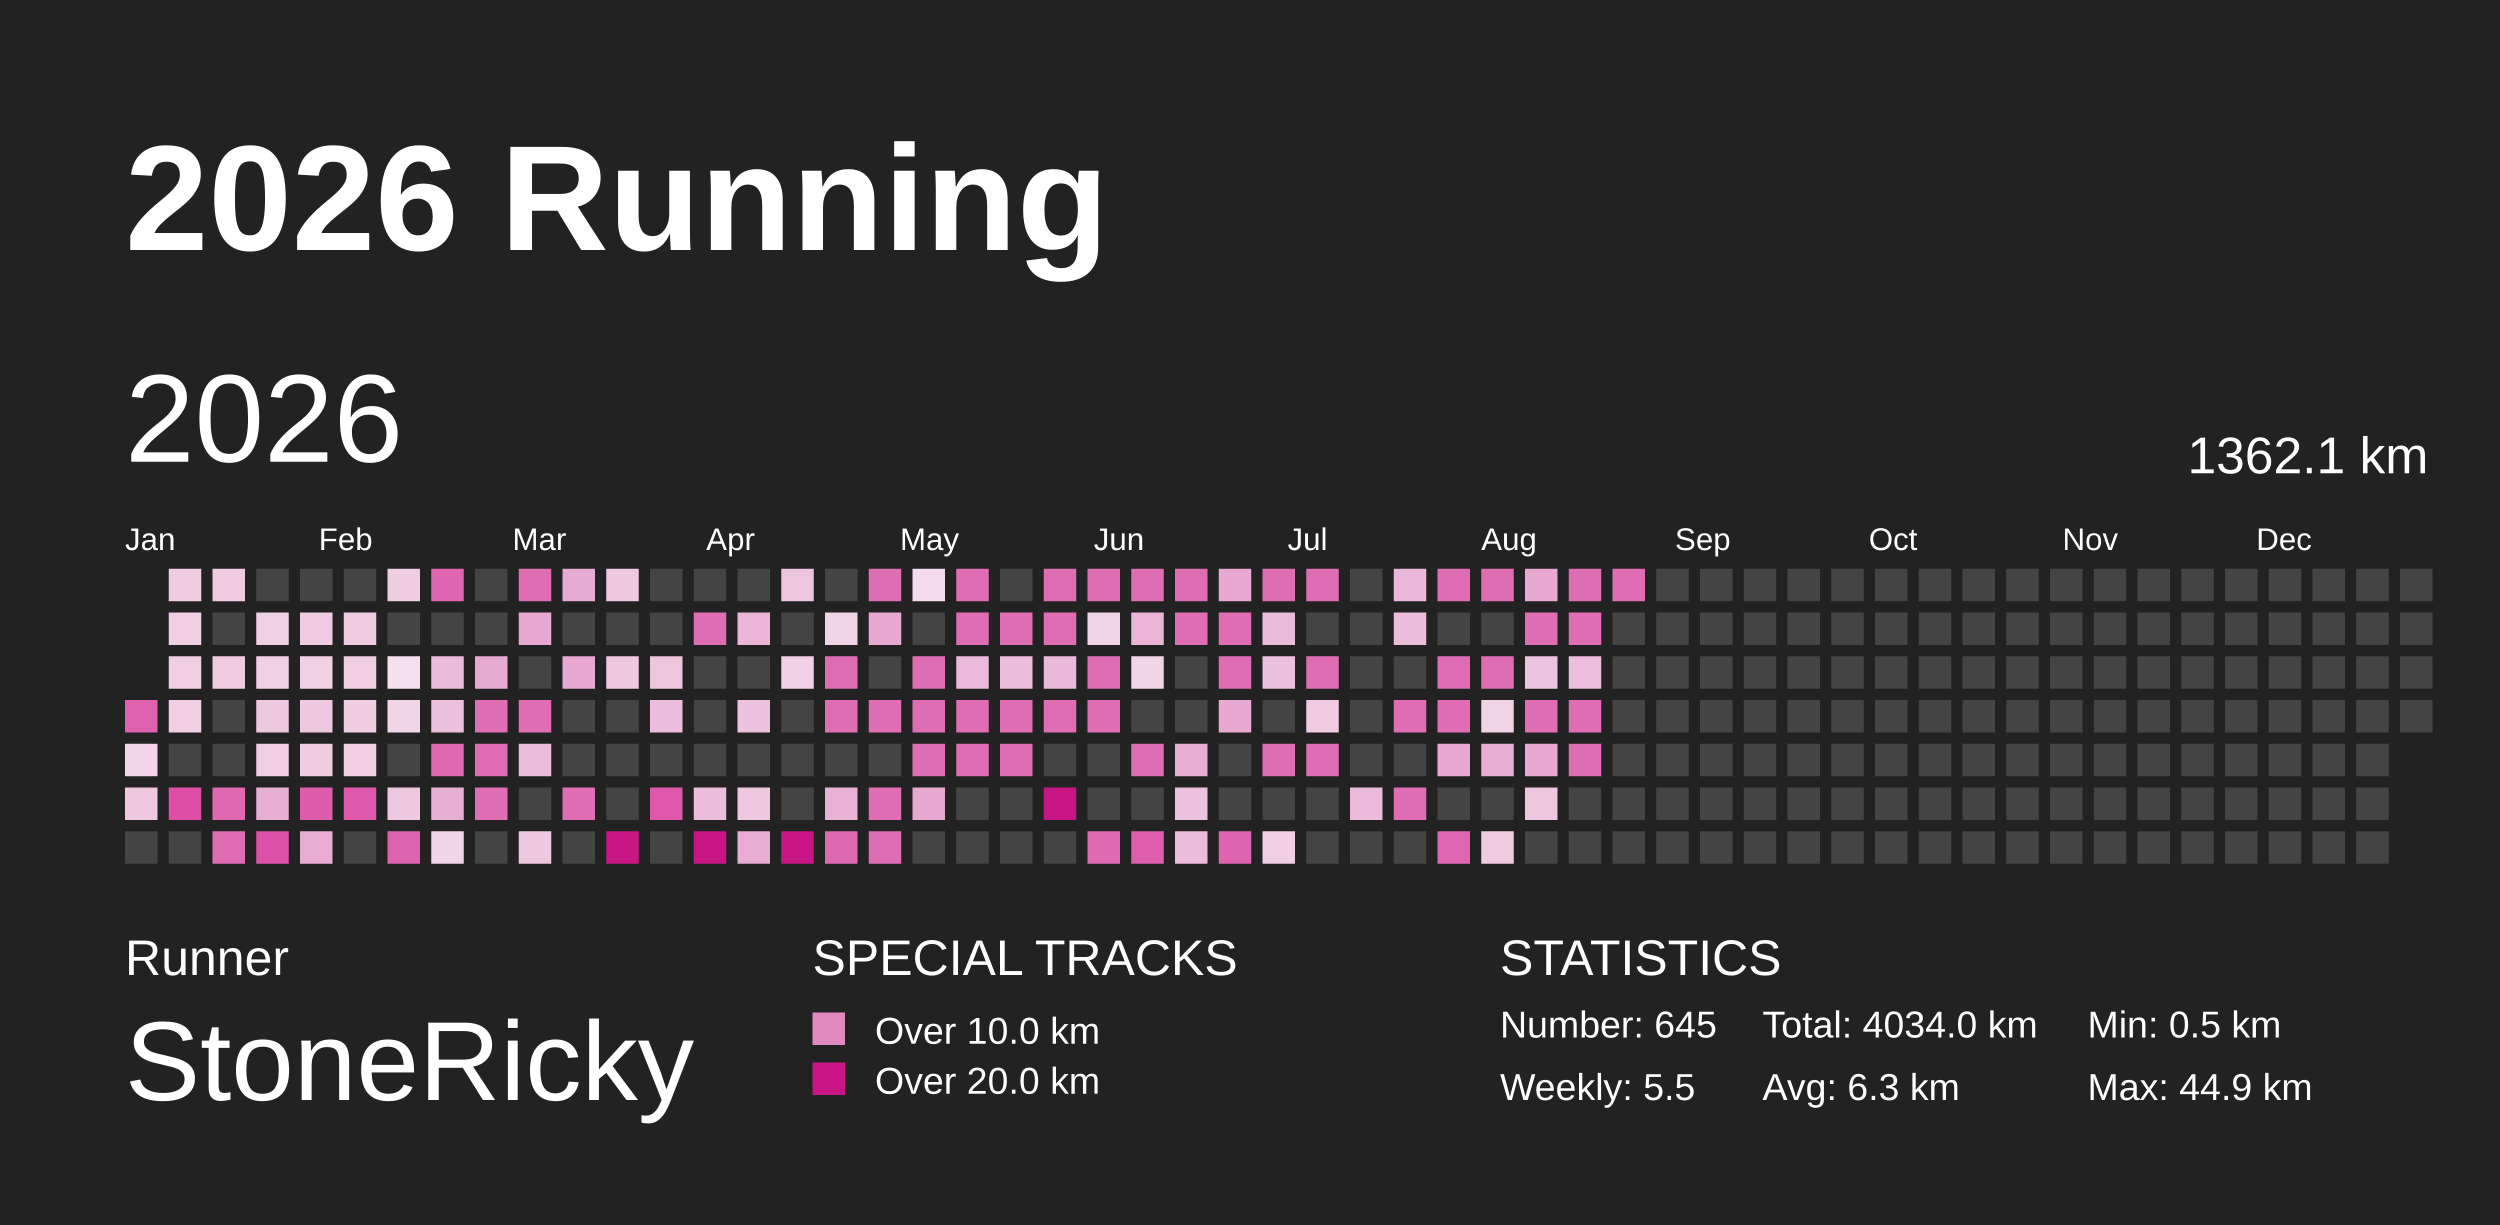
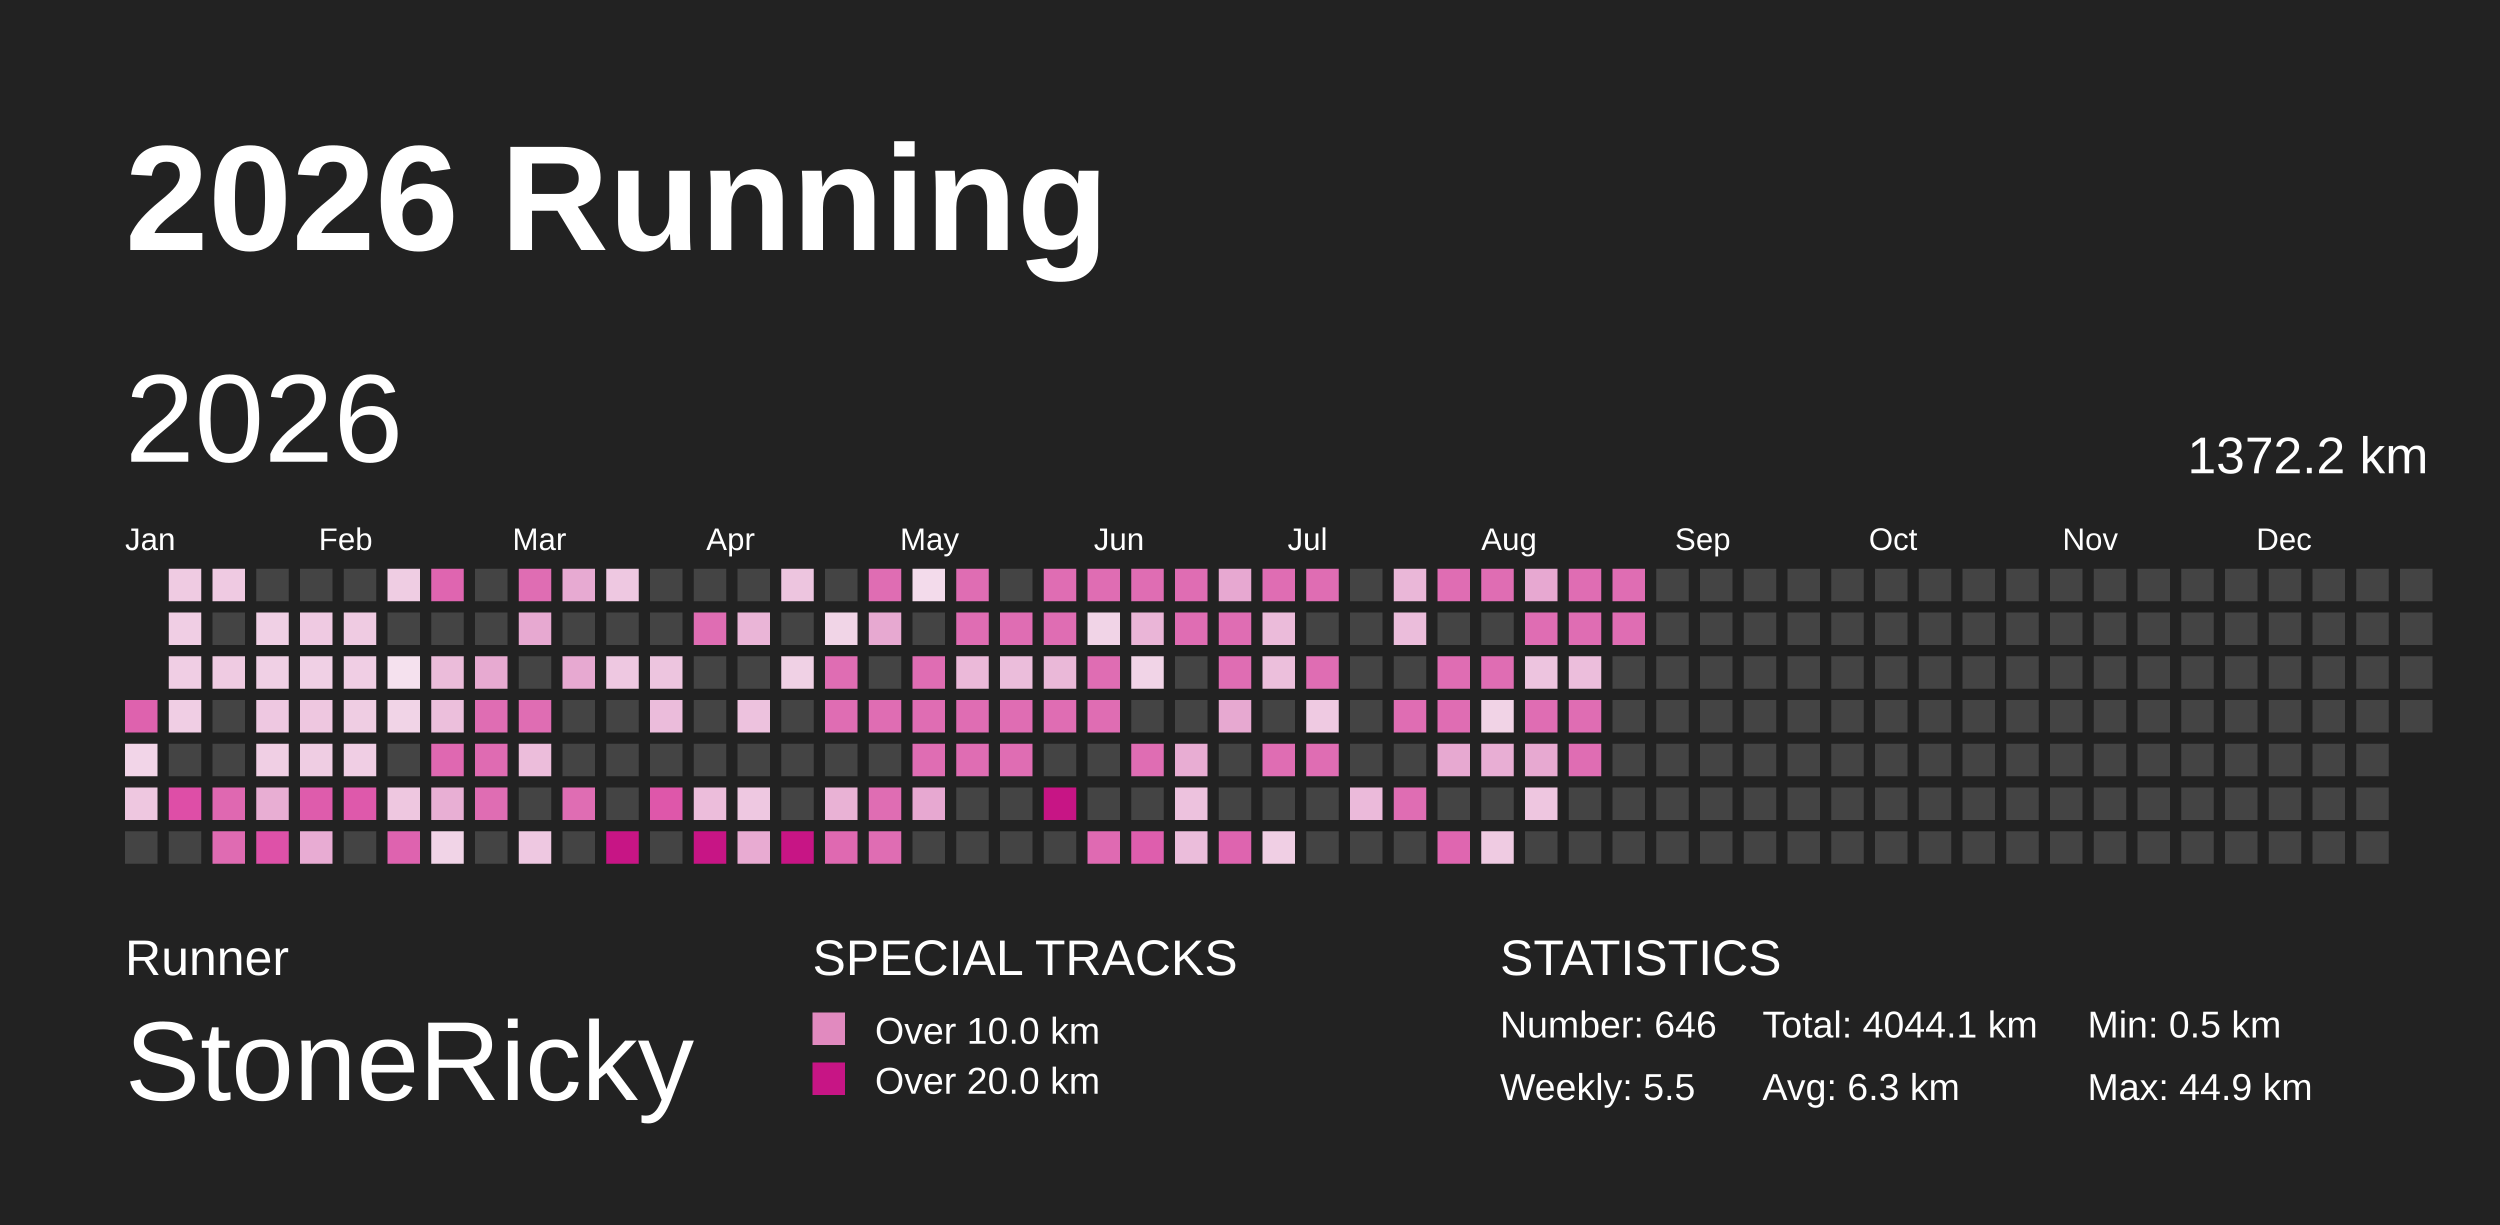
<svg xmlns="http://www.w3.org/2000/svg" baseProfile="full" height="98mm" version="1.1" viewBox="0,0,200,98" width="200mm">
  <defs>
    <pattern height="2" id="indoor-stripe" patternUnits="userSpaceOnUse" width="2">
      <line stroke="white" stroke-opacity="0.45" stroke-width="0.5" x1="0" x2="2" y1="2" y2="0" />
    </pattern>
  </defs>
  <rect fill="#222222" height="98" width="200" x="0" y="0" />
  <text fill="#FFFFFF" style="font-size:12px; font-family:Arial; font-weight:bold;" x="10" y="20">2026 Running</text>
  <text fill="#FFFFFF" style="font-size:4px; font-family:Arial" x="10" y="78">Runner</text>
  <text fill="#FFFFFF" style="font-size:9px; font-family:Arial" x="10" y="88">StoneRicky</text>
  <text fill="#FFFFFF" style="font-size:4px; font-family:Arial" x="65" y="78">SPECIAL TRACKS</text>
  <rect fill="#E18ABF" height="2.6" width="2.6" x="65" y="81" />
  <text fill="#FFFFFF" style="font-size:3px; font-family:Arial" x="70" y="83.5">Over 10.0 km</text>
  <rect fill="#C71585" height="2.6" width="2.6" x="65" y="85" />
  <text fill="#FFFFFF" style="font-size:3px; font-family:Arial" x="70" y="87.5">Over 20.0 km</text>
  <text fill="#FFFFFF" style="font-size:4px; font-family:Arial" x="120" y="78">STATISTICS</text>
-   <text fill="#FFFFFF" style="font-size:3px; font-family:Arial" x="120" y="83">Number: 645</text>
+   <text fill="#FFFFFF" style="font-size:3px; font-family:Arial" x="120" y="83">Number: 646</text>
  <text fill="#FFFFFF" style="font-size:3px; font-family:Arial" x="120" y="88">Weekly: 5.5</text>
-   <text fill="#FFFFFF" style="font-size:3px; font-family:Arial" x="141" y="83">Total: 4034.0 km</text>
+   <text fill="#FFFFFF" style="font-size:3px; font-family:Arial" x="141" y="83">Total: 4044.1 km</text>
  <text fill="#FFFFFF" style="font-size:3px; font-family:Arial" x="141" y="88">Avg: 6.3 km</text>
  <text fill="#FFFFFF" style="font-size:3px; font-family:Arial" x="167" y="83">Min: 0.5 km</text>
  <text fill="#FFFFFF" style="font-size:3px; font-family:Arial" x="167" y="88">Max: 44.9 km</text>
  <text dominant-baseline="hanging" fill="#FFFFFF" style="font-size:10.0px; font-family:Arial;" x="10" y="30">2026</text>
-   <text dominant-baseline="hanging" fill="#FFFFFF" style="font-size:4.125px; font-family:Arial;" x="175" y="35">1362.1 km</text>
+   <text dominant-baseline="hanging" fill="#FFFFFF" style="font-size:4.125px; font-family:Arial;" x="175" y="35">1372.2 km</text>
  <text fill="#FFFFFF" style="font-size:2.5px; font-family:Arial" x="10.0" y="44">Jan</text>
  <text fill="#FFFFFF" style="font-size:2.5px; font-family:Arial" x="25.5" y="44">Feb</text>
  <text fill="#FFFFFF" style="font-size:2.5px; font-family:Arial" x="41.0" y="44">Mar</text>
  <text fill="#FFFFFF" style="font-size:2.5px; font-family:Arial" x="56.5" y="44">Apr</text>
  <text fill="#FFFFFF" style="font-size:2.5px; font-family:Arial" x="72.0" y="44">May</text>
  <text fill="#FFFFFF" style="font-size:2.5px; font-family:Arial" x="87.5" y="44">Jun</text>
  <text fill="#FFFFFF" style="font-size:2.5px; font-family:Arial" x="103.0" y="44">Jul</text>
  <text fill="#FFFFFF" style="font-size:2.5px; font-family:Arial" x="118.5" y="44">Aug</text>
  <text fill="#FFFFFF" style="font-size:2.5px; font-family:Arial" x="134.0" y="44">Sep</text>
  <text fill="#FFFFFF" style="font-size:2.5px; font-family:Arial" x="149.5" y="44">Oct</text>
  <text fill="#FFFFFF" style="font-size:2.5px; font-family:Arial" x="165.0" y="44">Nov</text>
  <text fill="#FFFFFF" style="font-size:2.5px; font-family:Arial" x="180.5" y="44">Dec</text>
  <rect fill="#de62ae" height="2.6" width="2.6" x="10.0" y="56.0" />
  <rect fill="#f2d5e8" height="2.6" width="2.6" x="10.0" y="59.5" />
  <rect fill="#eec7e0" height="2.6" width="2.6" x="10.0" y="63.0" />
  <rect fill="#444444" height="2.6" width="2.6" x="10.0" y="66.5" />
  <rect fill="#efcbe2" height="2.6" width="2.6" x="13.5" y="45.5" />
  <rect fill="#f0cee4" height="2.6" width="2.6" x="13.5" y="49.0" />
  <rect fill="#f0cee4" height="2.6" width="2.6" x="13.5" y="52.5" />
  <rect fill="#f0cee4" height="2.6" width="2.6" x="13.5" y="56.0" />
  <rect fill="#444444" height="2.6" width="2.6" x="13.5" y="59.5" />
  <rect fill="#de4ea7" height="2.6" width="2.6" x="13.5" y="63.0" />
  <rect fill="#444444" height="2.6" width="2.6" x="13.5" y="66.5" />
  <rect fill="#efcae2" height="2.6" width="2.6" x="17.0" y="45.5" />
  <rect fill="#444444" height="2.6" width="2.6" x="17.0" y="49.0" />
  <rect fill="#efcbe2" height="2.6" width="2.6" x="17.0" y="52.5" />
  <rect fill="#444444" height="2.6" width="2.6" x="17.0" y="56.0" />
  <rect fill="#444444" height="2.6" width="2.6" x="17.0" y="59.5" />
  <rect fill="#df68b1" height="2.6" width="2.6" x="17.0" y="63.0" />
  <rect fill="#df6bb2" height="2.6" width="2.6" x="17.0" y="66.5" />
  <rect fill="#444444" height="2.6" width="2.6" x="20.5" y="45.5" />
  <rect fill="#f0d0e5" height="2.6" width="2.6" x="20.5" y="49.0" />
  <rect fill="#f0d0e5" height="2.6" width="2.6" x="20.5" y="52.5" />
  <rect fill="#eec8e1" height="2.6" width="2.6" x="20.5" y="56.0" />
  <rect fill="#f0cfe4" height="2.6" width="2.6" x="20.5" y="59.5" />
  <rect fill="#e8aed3" height="2.6" width="2.6" x="20.5" y="63.0" />
  <rect fill="#de51a8" height="2.6" width="2.6" x="20.5" y="66.5" />
  <rect fill="#444444" height="2.6" width="2.6" x="24.0" y="45.5" />
  <rect fill="#efcae2" height="2.6" width="2.6" x="24.0" y="49.0" />
  <rect fill="#f0d0e5" height="2.6" width="2.6" x="24.0" y="52.5" />
  <rect fill="#eec7e0" height="2.6" width="2.6" x="24.0" y="56.0" />
  <rect fill="#efcde3" height="2.6" width="2.6" x="24.0" y="59.5" />
  <rect fill="#de5cac" height="2.6" width="2.6" x="24.0" y="63.0" />
  <rect fill="#e8acd3" height="2.6" width="2.6" x="24.0" y="66.5" />
  <rect fill="#444444" height="2.6" width="2.6" x="27.5" y="45.5" />
  <rect fill="#efcbe2" height="2.6" width="2.6" x="27.5" y="49.0" />
  <rect fill="#f0cee4" height="2.6" width="2.6" x="27.5" y="52.5" />
  <rect fill="#efcde3" height="2.6" width="2.6" x="27.5" y="56.0" />
  <rect fill="#f0cee4" height="2.6" width="2.6" x="27.5" y="59.5" />
  <rect fill="#de59ab" height="2.6" width="2.6" x="27.5" y="63.0" />
  <rect fill="#444444" height="2.6" width="2.6" x="27.5" y="66.5" />
  <rect fill="#efcde3" height="2.6" width="2.6" x="31.0" y="45.5" />
  <rect fill="#444444" height="2.6" width="2.6" x="31.0" y="49.0" />
  <rect fill="#f5e1ee" height="2.6" width="2.6" x="31.0" y="52.5" />
  <rect fill="#f1d4e7" height="2.6" width="2.6" x="31.0" y="56.0" />
  <rect fill="#444444" height="2.6" width="2.6" x="31.0" y="59.5" />
  <rect fill="#eec7e0" height="2.6" width="2.6" x="31.0" y="63.0" />
  <rect fill="#de63af" height="2.6" width="2.6" x="31.0" y="66.5" />
  <rect fill="#df65b0" height="2.6" width="2.6" x="34.5" y="45.5" />
  <rect fill="#444444" height="2.6" width="2.6" x="34.5" y="49.0" />
  <rect fill="#ebbcda" height="2.6" width="2.6" x="34.5" y="52.5" />
  <rect fill="#ecbfdc" height="2.6" width="2.6" x="34.5" y="56.0" />
  <rect fill="#df68b1" height="2.6" width="2.6" x="34.5" y="59.5" />
  <rect fill="#e8afd4" height="2.6" width="2.6" x="34.5" y="63.0" />
  <rect fill="#f1d4e7" height="2.6" width="2.6" x="34.5" y="66.5" />
  <rect fill="#444444" height="2.6" width="2.6" x="38.0" y="45.5" />
  <rect fill="#444444" height="2.6" width="2.6" x="38.0" y="49.0" />
  <rect fill="#e7aad1" height="2.6" width="2.6" x="38.0" y="52.5" />
  <rect fill="#df6db3" height="2.6" width="2.6" x="38.0" y="56.0" />
  <rect fill="#df6bb2" height="2.6" width="2.6" x="38.0" y="59.5" />
  <rect fill="#df6db3" height="2.6" width="2.6" x="38.0" y="63.0" />
  <rect fill="#444444" height="2.6" width="2.6" x="38.0" y="66.5" />
  <rect fill="#df6db3" height="2.6" width="2.6" x="41.5" y="45.5" />
  <rect fill="#e7a9d1" height="2.6" width="2.6" x="41.5" y="49.0" />
  <rect fill="#444444" height="2.6" width="2.6" x="41.5" y="52.5" />
  <rect fill="#df6db3" height="2.6" width="2.6" x="41.5" y="56.0" />
  <rect fill="#ecbddb" height="2.6" width="2.6" x="41.5" y="59.5" />
  <rect fill="#444444" height="2.6" width="2.6" x="41.5" y="63.0" />
  <rect fill="#eec8e1" height="2.6" width="2.6" x="41.5" y="66.5" />
  <rect fill="#e7aad2" height="2.6" width="2.6" x="45.0" y="45.5" />
  <rect fill="#444444" height="2.6" width="2.6" x="45.0" y="49.0" />
  <rect fill="#e7a9d1" height="2.6" width="2.6" x="45.0" y="52.5" />
  <rect fill="#444444" height="2.6" width="2.6" x="45.0" y="56.0" />
  <rect fill="#444444" height="2.6" width="2.6" x="45.0" y="59.5" />
  <rect fill="#df6db3" height="2.6" width="2.6" x="45.0" y="63.0" />
  <rect fill="#444444" height="2.6" width="2.6" x="45.0" y="66.5" />
  <rect fill="#eec8e1" height="2.6" width="2.6" x="48.5" y="45.5" />
  <rect fill="#444444" height="2.6" width="2.6" x="48.5" y="49.0" />
  <rect fill="#eec8e1" height="2.6" width="2.6" x="48.5" y="52.5" />
  <rect fill="#444444" height="2.6" width="2.6" x="48.5" y="56.0" />
  <rect fill="#444444" height="2.6" width="2.6" x="48.5" y="59.5" />
  <rect fill="#444444" height="2.6" width="2.6" x="48.5" y="63.0" />
  <rect fill="#C71585" height="2.6" width="2.6" x="48.5" y="66.5" />
  <rect fill="#444444" height="2.6" width="2.6" x="52.0" y="45.5" />
  <rect fill="#444444" height="2.6" width="2.6" x="52.0" y="49.0" />
  <rect fill="#edc5df" height="2.6" width="2.6" x="52.0" y="52.5" />
  <rect fill="#ebbcdb" height="2.6" width="2.6" x="52.0" y="56.0" />
  <rect fill="#444444" height="2.6" width="2.6" x="52.0" y="59.5" />
  <rect fill="#de57aa" height="2.6" width="2.6" x="52.0" y="63.0" />
  <rect fill="#444444" height="2.6" width="2.6" x="52.0" y="66.5" />
  <rect fill="#444444" height="2.6" width="2.6" x="55.5" y="45.5" />
  <rect fill="#df6db3" height="2.6" width="2.6" x="55.5" y="49.0" />
  <rect fill="#444444" height="2.6" width="2.6" x="55.5" y="52.5" />
  <rect fill="#444444" height="2.6" width="2.6" x="55.5" y="56.0" />
  <rect fill="#444444" height="2.6" width="2.6" x="55.5" y="59.5" />
  <rect fill="#ecbddb" height="2.6" width="2.6" x="55.5" y="63.0" />
  <rect fill="#C71585" height="2.6" width="2.6" x="55.5" y="66.5" />
  <rect fill="#444444" height="2.6" width="2.6" x="59.0" y="45.5" />
  <rect fill="#eab5d7" height="2.6" width="2.6" x="59.0" y="49.0" />
  <rect fill="#444444" height="2.6" width="2.6" x="59.0" y="52.5" />
  <rect fill="#edc2de" height="2.6" width="2.6" x="59.0" y="56.0" />
  <rect fill="#444444" height="2.6" width="2.6" x="59.0" y="59.5" />
  <rect fill="#eec8e1" height="2.6" width="2.6" x="59.0" y="63.0" />
  <rect fill="#e8abd2" height="2.6" width="2.6" x="59.0" y="66.5" />
  <rect fill="#edc5df" height="2.6" width="2.6" x="62.5" y="45.5" />
  <rect fill="#444444" height="2.6" width="2.6" x="62.5" y="49.0" />
  <rect fill="#f0d1e5" height="2.6" width="2.6" x="62.5" y="52.5" />
  <rect fill="#444444" height="2.6" width="2.6" x="62.5" y="56.0" />
  <rect fill="#444444" height="2.6" width="2.6" x="62.5" y="59.5" />
  <rect fill="#444444" height="2.6" width="2.6" x="62.5" y="63.0" />
  <rect fill="#C71585" height="2.6" width="2.6" x="62.5" y="66.5" />
  <rect fill="#444444" height="2.6" width="2.6" x="66.0" y="45.5" />
  <rect fill="#f1d5e7" height="2.6" width="2.6" x="66.0" y="49.0" />
  <rect fill="#df6db3" height="2.6" width="2.6" x="66.0" y="52.5" />
  <rect fill="#df6db3" height="2.6" width="2.6" x="66.0" y="56.0" />
  <rect fill="#444444" height="2.6" width="2.6" x="66.0" y="59.5" />
  <rect fill="#e9b2d5" height="2.6" width="2.6" x="66.0" y="63.0" />
  <rect fill="#df69b1" height="2.6" width="2.6" x="66.0" y="66.5" />
  <rect fill="#df6db3" height="2.6" width="2.6" x="69.5" y="45.5" />
  <rect fill="#e7a9d1" height="2.6" width="2.6" x="69.5" y="49.0" />
  <rect fill="#444444" height="2.6" width="2.6" x="69.5" y="52.5" />
  <rect fill="#df6db3" height="2.6" width="2.6" x="69.5" y="56.0" />
  <rect fill="#444444" height="2.6" width="2.6" x="69.5" y="59.5" />
  <rect fill="#df6db3" height="2.6" width="2.6" x="69.5" y="63.0" />
  <rect fill="#df6db3" height="2.6" width="2.6" x="69.5" y="66.5" />
  <rect fill="#f3dbeb" height="2.6" width="2.6" x="73.0" y="45.5" />
  <rect fill="#444444" height="2.6" width="2.6" x="73.0" y="49.0" />
  <rect fill="#df6db3" height="2.6" width="2.6" x="73.0" y="52.5" />
  <rect fill="#df6db3" height="2.6" width="2.6" x="73.0" y="56.0" />
  <rect fill="#df6db3" height="2.6" width="2.6" x="73.0" y="59.5" />
  <rect fill="#e7a8d1" height="2.6" width="2.6" x="73.0" y="63.0" />
  <rect fill="#444444" height="2.6" width="2.6" x="73.0" y="66.5" />
  <rect fill="#df6db3" height="2.6" width="2.6" x="76.5" y="45.5" />
  <rect fill="#df6db3" height="2.6" width="2.6" x="76.5" y="49.0" />
  <rect fill="#ebb9d9" height="2.6" width="2.6" x="76.5" y="52.5" />
  <rect fill="#df6db3" height="2.6" width="2.6" x="76.5" y="56.0" />
  <rect fill="#df6db3" height="2.6" width="2.6" x="76.5" y="59.5" />
  <rect fill="#444444" height="2.6" width="2.6" x="76.5" y="63.0" />
  <rect fill="#444444" height="2.6" width="2.6" x="76.5" y="66.5" />
  <rect fill="#444444" height="2.6" width="2.6" x="80.0" y="45.5" />
  <rect fill="#df6db3" height="2.6" width="2.6" x="80.0" y="49.0" />
  <rect fill="#ebbddb" height="2.6" width="2.6" x="80.0" y="52.5" />
  <rect fill="#df6db3" height="2.6" width="2.6" x="80.0" y="56.0" />
  <rect fill="#df6db3" height="2.6" width="2.6" x="80.0" y="59.5" />
  <rect fill="#444444" height="2.6" width="2.6" x="80.0" y="63.0" />
  <rect fill="#444444" height="2.6" width="2.6" x="80.0" y="66.5" />
  <rect fill="#df6db3" height="2.6" width="2.6" x="83.5" y="45.5" />
  <rect fill="#df6db3" height="2.6" width="2.6" x="83.5" y="49.0" />
  <rect fill="#eab8d8" height="2.6" width="2.6" x="83.5" y="52.5" />
  <rect fill="#df6db3" height="2.6" width="2.6" x="83.5" y="56.0" />
  <rect fill="#444444" height="2.6" width="2.6" x="83.5" y="59.5" />
  <rect fill="#C71585" height="2.6" width="2.6" x="83.5" y="63.0" />
  <rect fill="#444444" height="2.6" width="2.6" x="83.5" y="66.5" />
  <rect fill="#df6db3" height="2.6" width="2.6" x="87.0" y="45.5" />
  <rect fill="#f1d4e7" height="2.6" width="2.6" x="87.0" y="49.0" />
  <rect fill="#df6db3" height="2.6" width="2.6" x="87.0" y="52.5" />
  <rect fill="#df6db3" height="2.6" width="2.6" x="87.0" y="56.0" />
  <rect fill="#444444" height="2.6" width="2.6" x="87.0" y="59.5" />
  <rect fill="#444444" height="2.6" width="2.6" x="87.0" y="63.0" />
  <rect fill="#df6ab2" height="2.6" width="2.6" x="87.0" y="66.5" />
  <rect fill="#df6db3" height="2.6" width="2.6" x="90.5" y="45.5" />
  <rect fill="#eab5d7" height="2.6" width="2.6" x="90.5" y="49.0" />
  <rect fill="#f1d4e7" height="2.6" width="2.6" x="90.5" y="52.5" />
  <rect fill="#444444" height="2.6" width="2.6" x="90.5" y="56.0" />
  <rect fill="#df6db3" height="2.6" width="2.6" x="90.5" y="59.5" />
  <rect fill="#444444" height="2.6" width="2.6" x="90.5" y="63.0" />
  <rect fill="#de5ead" height="2.6" width="2.6" x="90.5" y="66.5" />
  <rect fill="#df6db3" height="2.6" width="2.6" x="94.0" y="45.5" />
  <rect fill="#df6db3" height="2.6" width="2.6" x="94.0" y="49.0" />
  <rect fill="#444444" height="2.6" width="2.6" x="94.0" y="52.5" />
  <rect fill="#444444" height="2.6" width="2.6" x="94.0" y="56.0" />
  <rect fill="#e8add3" height="2.6" width="2.6" x="94.0" y="59.5" />
  <rect fill="#edc2de" height="2.6" width="2.6" x="94.0" y="63.0" />
  <rect fill="#ebbddb" height="2.6" width="2.6" x="94.0" y="66.5" />
  <rect fill="#e7a8d1" height="2.6" width="2.6" x="97.5" y="45.5" />
  <rect fill="#df6db3" height="2.6" width="2.6" x="97.5" y="49.0" />
  <rect fill="#df6db3" height="2.6" width="2.6" x="97.5" y="52.5" />
  <rect fill="#e7a9d1" height="2.6" width="2.6" x="97.5" y="56.0" />
  <rect fill="#444444" height="2.6" width="2.6" x="97.5" y="59.5" />
  <rect fill="#444444" height="2.6" width="2.6" x="97.5" y="63.0" />
  <rect fill="#de64af" height="2.6" width="2.6" x="97.5" y="66.5" />
  <rect fill="#df6db3" height="2.6" width="2.6" x="101.0" y="45.5" />
  <rect fill="#ebbbda" height="2.6" width="2.6" x="101.0" y="49.0" />
  <rect fill="#ecbfdc" height="2.6" width="2.6" x="101.0" y="52.5" />
  <rect fill="#444444" height="2.6" width="2.6" x="101.0" y="56.0" />
  <rect fill="#df6db3" height="2.6" width="2.6" x="101.0" y="59.5" />
  <rect fill="#444444" height="2.6" width="2.6" x="101.0" y="63.0" />
  <rect fill="#f0cfe4" height="2.6" width="2.6" x="101.0" y="66.5" />
  <rect fill="#df6db3" height="2.6" width="2.6" x="104.5" y="45.5" />
  <rect fill="#444444" height="2.6" width="2.6" x="104.5" y="49.0" />
  <rect fill="#df6db3" height="2.6" width="2.6" x="104.5" y="52.5" />
  <rect fill="#efcae2" height="2.6" width="2.6" x="104.5" y="56.0" />
  <rect fill="#df6db3" height="2.6" width="2.6" x="104.5" y="59.5" />
  <rect fill="#444444" height="2.6" width="2.6" x="104.5" y="63.0" />
  <rect fill="#444444" height="2.6" width="2.6" x="104.5" y="66.5" />
  <rect fill="#444444" height="2.6" width="2.6" x="108.0" y="45.5" />
  <rect fill="#444444" height="2.6" width="2.6" x="108.0" y="49.0" />
  <rect fill="#444444" height="2.6" width="2.6" x="108.0" y="52.5" />
  <rect fill="#444444" height="2.6" width="2.6" x="108.0" y="56.0" />
  <rect fill="#444444" height="2.6" width="2.6" x="108.0" y="59.5" />
  <rect fill="#ebbada" height="2.6" width="2.6" x="108.0" y="63.0" />
  <rect fill="#444444" height="2.6" width="2.6" x="108.0" y="66.5" />
  <rect fill="#eab7d8" height="2.6" width="2.6" x="111.5" y="45.5" />
  <rect fill="#ebbddb" height="2.6" width="2.6" x="111.5" y="49.0" />
  <rect fill="#444444" height="2.6" width="2.6" x="111.5" y="52.5" />
  <rect fill="#df6db3" height="2.6" width="2.6" x="111.5" y="56.0" />
  <rect fill="#444444" height="2.6" width="2.6" x="111.5" y="59.5" />
  <rect fill="#df6db3" height="2.6" width="2.6" x="111.5" y="63.0" />
  <rect fill="#444444" height="2.6" width="2.6" x="111.5" y="66.5" />
  <rect fill="#df6db3" height="2.6" width="2.6" x="115.0" y="45.5" />
  <rect fill="#444444" height="2.6" width="2.6" x="115.0" y="49.0" />
  <rect fill="#df6db3" height="2.6" width="2.6" x="115.0" y="52.5" />
  <rect fill="#df6db3" height="2.6" width="2.6" x="115.0" y="56.0" />
  <rect fill="#e7a9d1" height="2.6" width="2.6" x="115.0" y="59.5" />
  <rect fill="#444444" height="2.6" width="2.6" x="115.0" y="63.0" />
  <rect fill="#df66b0" height="2.6" width="2.6" x="115.0" y="66.5" />
  <rect fill="#df6db3" height="2.6" width="2.6" x="118.5" y="45.5" />
  <rect fill="#444444" height="2.6" width="2.6" x="118.5" y="49.0" />
  <rect fill="#df6db3" height="2.6" width="2.6" x="118.5" y="52.5" />
  <rect fill="#f1d3e6" height="2.6" width="2.6" x="118.5" y="56.0" />
  <rect fill="#e8aed4" height="2.6" width="2.6" x="118.5" y="59.5" />
  <rect fill="#444444" height="2.6" width="2.6" x="118.5" y="63.0" />
  <rect fill="#efcbe2" height="2.6" width="2.6" x="118.5" y="66.5" />
  <rect fill="#e7a8d1" height="2.6" width="2.6" x="122.0" y="45.5" />
  <rect fill="#df6db3" height="2.6" width="2.6" x="122.0" y="49.0" />
  <rect fill="#edc4df" height="2.6" width="2.6" x="122.0" y="52.5" />
  <rect fill="#df6db3" height="2.6" width="2.6" x="122.0" y="56.0" />
  <rect fill="#e7a9d1" height="2.6" width="2.6" x="122.0" y="59.5" />
  <rect fill="#eec6e0" height="2.6" width="2.6" x="122.0" y="63.0" />
  <rect fill="#444444" height="2.6" width="2.6" x="122.0" y="66.5" />
  <rect fill="#df6db3" height="2.6" width="2.6" x="125.5" y="45.5" />
  <rect fill="#df6db3" height="2.6" width="2.6" x="125.5" y="49.0" />
  <rect fill="#ecbedc" height="2.6" width="2.6" x="125.5" y="52.5" />
  <rect fill="#df6db3" height="2.6" width="2.6" x="125.5" y="56.0" />
  <rect fill="#df6db3" height="2.6" width="2.6" x="125.5" y="59.5" />
  <rect fill="#444444" height="2.6" width="2.6" x="125.5" y="63.0" />
  <rect fill="#444444" height="2.6" width="2.6" x="125.5" y="66.5" />
  <rect fill="#df6db3" height="2.6" width="2.6" x="129.0" y="45.5" />
-   <rect fill="#444444" height="2.6" width="2.6" x="129.0" y="49.0" />
+   <rect fill="#df6db3" height="2.6" width="2.6" x="129.0" y="49.0" />
  <rect fill="#444444" height="2.6" width="2.6" x="129.0" y="52.5" />
  <rect fill="#444444" height="2.6" width="2.6" x="129.0" y="56.0" />
  <rect fill="#444444" height="2.6" width="2.6" x="129.0" y="59.5" />
  <rect fill="#444444" height="2.6" width="2.6" x="129.0" y="63.0" />
  <rect fill="#444444" height="2.6" width="2.6" x="129.0" y="66.5" />
  <rect fill="#444444" height="2.6" width="2.6" x="132.5" y="45.5" />
  <rect fill="#444444" height="2.6" width="2.6" x="132.5" y="49.0" />
  <rect fill="#444444" height="2.6" width="2.6" x="132.5" y="52.5" />
  <rect fill="#444444" height="2.6" width="2.6" x="132.5" y="56.0" />
  <rect fill="#444444" height="2.6" width="2.6" x="132.5" y="59.5" />
  <rect fill="#444444" height="2.6" width="2.6" x="132.5" y="63.0" />
  <rect fill="#444444" height="2.6" width="2.6" x="132.5" y="66.5" />
  <rect fill="#444444" height="2.6" width="2.6" x="136.0" y="45.5" />
  <rect fill="#444444" height="2.6" width="2.6" x="136.0" y="49.0" />
  <rect fill="#444444" height="2.6" width="2.6" x="136.0" y="52.5" />
  <rect fill="#444444" height="2.6" width="2.6" x="136.0" y="56.0" />
  <rect fill="#444444" height="2.6" width="2.6" x="136.0" y="59.5" />
  <rect fill="#444444" height="2.6" width="2.6" x="136.0" y="63.0" />
  <rect fill="#444444" height="2.6" width="2.6" x="136.0" y="66.5" />
  <rect fill="#444444" height="2.6" width="2.6" x="139.5" y="45.5" />
  <rect fill="#444444" height="2.6" width="2.6" x="139.5" y="49.0" />
  <rect fill="#444444" height="2.6" width="2.6" x="139.5" y="52.5" />
  <rect fill="#444444" height="2.6" width="2.6" x="139.5" y="56.0" />
  <rect fill="#444444" height="2.6" width="2.6" x="139.5" y="59.5" />
  <rect fill="#444444" height="2.6" width="2.6" x="139.5" y="63.0" />
  <rect fill="#444444" height="2.6" width="2.6" x="139.5" y="66.5" />
  <rect fill="#444444" height="2.6" width="2.6" x="143.0" y="45.5" />
  <rect fill="#444444" height="2.6" width="2.6" x="143.0" y="49.0" />
  <rect fill="#444444" height="2.6" width="2.6" x="143.0" y="52.5" />
  <rect fill="#444444" height="2.6" width="2.6" x="143.0" y="56.0" />
  <rect fill="#444444" height="2.6" width="2.6" x="143.0" y="59.5" />
  <rect fill="#444444" height="2.6" width="2.6" x="143.0" y="63.0" />
  <rect fill="#444444" height="2.6" width="2.6" x="143.0" y="66.5" />
  <rect fill="#444444" height="2.6" width="2.6" x="146.5" y="45.5" />
  <rect fill="#444444" height="2.6" width="2.6" x="146.5" y="49.0" />
  <rect fill="#444444" height="2.6" width="2.6" x="146.5" y="52.5" />
  <rect fill="#444444" height="2.6" width="2.6" x="146.5" y="56.0" />
  <rect fill="#444444" height="2.6" width="2.6" x="146.5" y="59.5" />
  <rect fill="#444444" height="2.6" width="2.6" x="146.5" y="63.0" />
  <rect fill="#444444" height="2.6" width="2.6" x="146.5" y="66.5" />
  <rect fill="#444444" height="2.6" width="2.6" x="150.0" y="45.5" />
  <rect fill="#444444" height="2.6" width="2.6" x="150.0" y="49.0" />
  <rect fill="#444444" height="2.6" width="2.6" x="150.0" y="52.5" />
  <rect fill="#444444" height="2.6" width="2.6" x="150.0" y="56.0" />
  <rect fill="#444444" height="2.6" width="2.6" x="150.0" y="59.5" />
  <rect fill="#444444" height="2.6" width="2.6" x="150.0" y="63.0" />
  <rect fill="#444444" height="2.6" width="2.6" x="150.0" y="66.5" />
  <rect fill="#444444" height="2.6" width="2.6" x="153.5" y="45.5" />
  <rect fill="#444444" height="2.6" width="2.6" x="153.5" y="49.0" />
  <rect fill="#444444" height="2.6" width="2.6" x="153.5" y="52.5" />
  <rect fill="#444444" height="2.6" width="2.6" x="153.5" y="56.0" />
  <rect fill="#444444" height="2.6" width="2.6" x="153.5" y="59.5" />
  <rect fill="#444444" height="2.6" width="2.6" x="153.5" y="63.0" />
  <rect fill="#444444" height="2.6" width="2.6" x="153.5" y="66.5" />
  <rect fill="#444444" height="2.6" width="2.6" x="157.0" y="45.5" />
  <rect fill="#444444" height="2.6" width="2.6" x="157.0" y="49.0" />
  <rect fill="#444444" height="2.6" width="2.6" x="157.0" y="52.5" />
  <rect fill="#444444" height="2.6" width="2.6" x="157.0" y="56.0" />
  <rect fill="#444444" height="2.6" width="2.6" x="157.0" y="59.5" />
  <rect fill="#444444" height="2.6" width="2.6" x="157.0" y="63.0" />
  <rect fill="#444444" height="2.6" width="2.6" x="157.0" y="66.5" />
  <rect fill="#444444" height="2.6" width="2.6" x="160.5" y="45.5" />
  <rect fill="#444444" height="2.6" width="2.6" x="160.5" y="49.0" />
  <rect fill="#444444" height="2.6" width="2.6" x="160.5" y="52.5" />
  <rect fill="#444444" height="2.6" width="2.6" x="160.5" y="56.0" />
  <rect fill="#444444" height="2.6" width="2.6" x="160.5" y="59.5" />
  <rect fill="#444444" height="2.6" width="2.6" x="160.5" y="63.0" />
  <rect fill="#444444" height="2.6" width="2.6" x="160.5" y="66.5" />
  <rect fill="#444444" height="2.6" width="2.6" x="164.0" y="45.5" />
  <rect fill="#444444" height="2.6" width="2.6" x="164.0" y="49.0" />
  <rect fill="#444444" height="2.6" width="2.6" x="164.0" y="52.5" />
  <rect fill="#444444" height="2.6" width="2.6" x="164.0" y="56.0" />
  <rect fill="#444444" height="2.6" width="2.6" x="164.0" y="59.5" />
  <rect fill="#444444" height="2.6" width="2.6" x="164.0" y="63.0" />
  <rect fill="#444444" height="2.6" width="2.6" x="164.0" y="66.5" />
  <rect fill="#444444" height="2.6" width="2.6" x="167.5" y="45.5" />
  <rect fill="#444444" height="2.6" width="2.6" x="167.5" y="49.0" />
  <rect fill="#444444" height="2.6" width="2.6" x="167.5" y="52.5" />
  <rect fill="#444444" height="2.6" width="2.6" x="167.5" y="56.0" />
  <rect fill="#444444" height="2.6" width="2.6" x="167.5" y="59.5" />
  <rect fill="#444444" height="2.6" width="2.6" x="167.5" y="63.0" />
  <rect fill="#444444" height="2.6" width="2.6" x="167.5" y="66.5" />
  <rect fill="#444444" height="2.6" width="2.6" x="171.0" y="45.5" />
  <rect fill="#444444" height="2.6" width="2.6" x="171.0" y="49.0" />
  <rect fill="#444444" height="2.6" width="2.6" x="171.0" y="52.5" />
  <rect fill="#444444" height="2.6" width="2.6" x="171.0" y="56.0" />
  <rect fill="#444444" height="2.6" width="2.6" x="171.0" y="59.5" />
  <rect fill="#444444" height="2.6" width="2.6" x="171.0" y="63.0" />
  <rect fill="#444444" height="2.6" width="2.6" x="171.0" y="66.5" />
  <rect fill="#444444" height="2.6" width="2.6" x="174.5" y="45.5" />
  <rect fill="#444444" height="2.6" width="2.6" x="174.5" y="49.0" />
  <rect fill="#444444" height="2.6" width="2.6" x="174.5" y="52.5" />
  <rect fill="#444444" height="2.6" width="2.6" x="174.5" y="56.0" />
  <rect fill="#444444" height="2.6" width="2.6" x="174.5" y="59.5" />
  <rect fill="#444444" height="2.6" width="2.6" x="174.5" y="63.0" />
  <rect fill="#444444" height="2.6" width="2.6" x="174.5" y="66.5" />
  <rect fill="#444444" height="2.6" width="2.6" x="178.0" y="45.5" />
  <rect fill="#444444" height="2.6" width="2.6" x="178.0" y="49.0" />
  <rect fill="#444444" height="2.6" width="2.6" x="178.0" y="52.5" />
  <rect fill="#444444" height="2.6" width="2.6" x="178.0" y="56.0" />
  <rect fill="#444444" height="2.6" width="2.6" x="178.0" y="59.5" />
  <rect fill="#444444" height="2.6" width="2.6" x="178.0" y="63.0" />
  <rect fill="#444444" height="2.6" width="2.6" x="178.0" y="66.5" />
  <rect fill="#444444" height="2.6" width="2.6" x="181.5" y="45.5" />
  <rect fill="#444444" height="2.6" width="2.6" x="181.5" y="49.0" />
  <rect fill="#444444" height="2.6" width="2.6" x="181.5" y="52.5" />
  <rect fill="#444444" height="2.6" width="2.6" x="181.5" y="56.0" />
  <rect fill="#444444" height="2.6" width="2.6" x="181.5" y="59.5" />
  <rect fill="#444444" height="2.6" width="2.6" x="181.5" y="63.0" />
  <rect fill="#444444" height="2.6" width="2.6" x="181.5" y="66.5" />
  <rect fill="#444444" height="2.6" width="2.6" x="185.0" y="45.5" />
  <rect fill="#444444" height="2.6" width="2.6" x="185.0" y="49.0" />
  <rect fill="#444444" height="2.6" width="2.6" x="185.0" y="52.5" />
  <rect fill="#444444" height="2.6" width="2.6" x="185.0" y="56.0" />
  <rect fill="#444444" height="2.6" width="2.6" x="185.0" y="59.5" />
  <rect fill="#444444" height="2.6" width="2.6" x="185.0" y="63.0" />
  <rect fill="#444444" height="2.6" width="2.6" x="185.0" y="66.5" />
  <rect fill="#444444" height="2.6" width="2.6" x="188.5" y="45.5" />
  <rect fill="#444444" height="2.6" width="2.6" x="188.5" y="49.0" />
  <rect fill="#444444" height="2.6" width="2.6" x="188.5" y="52.5" />
  <rect fill="#444444" height="2.6" width="2.6" x="188.5" y="56.0" />
  <rect fill="#444444" height="2.6" width="2.6" x="188.5" y="59.5" />
  <rect fill="#444444" height="2.6" width="2.6" x="188.5" y="63.0" />
  <rect fill="#444444" height="2.6" width="2.6" x="188.5" y="66.5" />
  <rect fill="#444444" height="2.6" width="2.6" x="192.0" y="45.5" />
  <rect fill="#444444" height="2.6" width="2.6" x="192.0" y="49.0" />
  <rect fill="#444444" height="2.6" width="2.6" x="192.0" y="52.5" />
  <rect fill="#444444" height="2.6" width="2.6" x="192.0" y="56.0" />
</svg>
